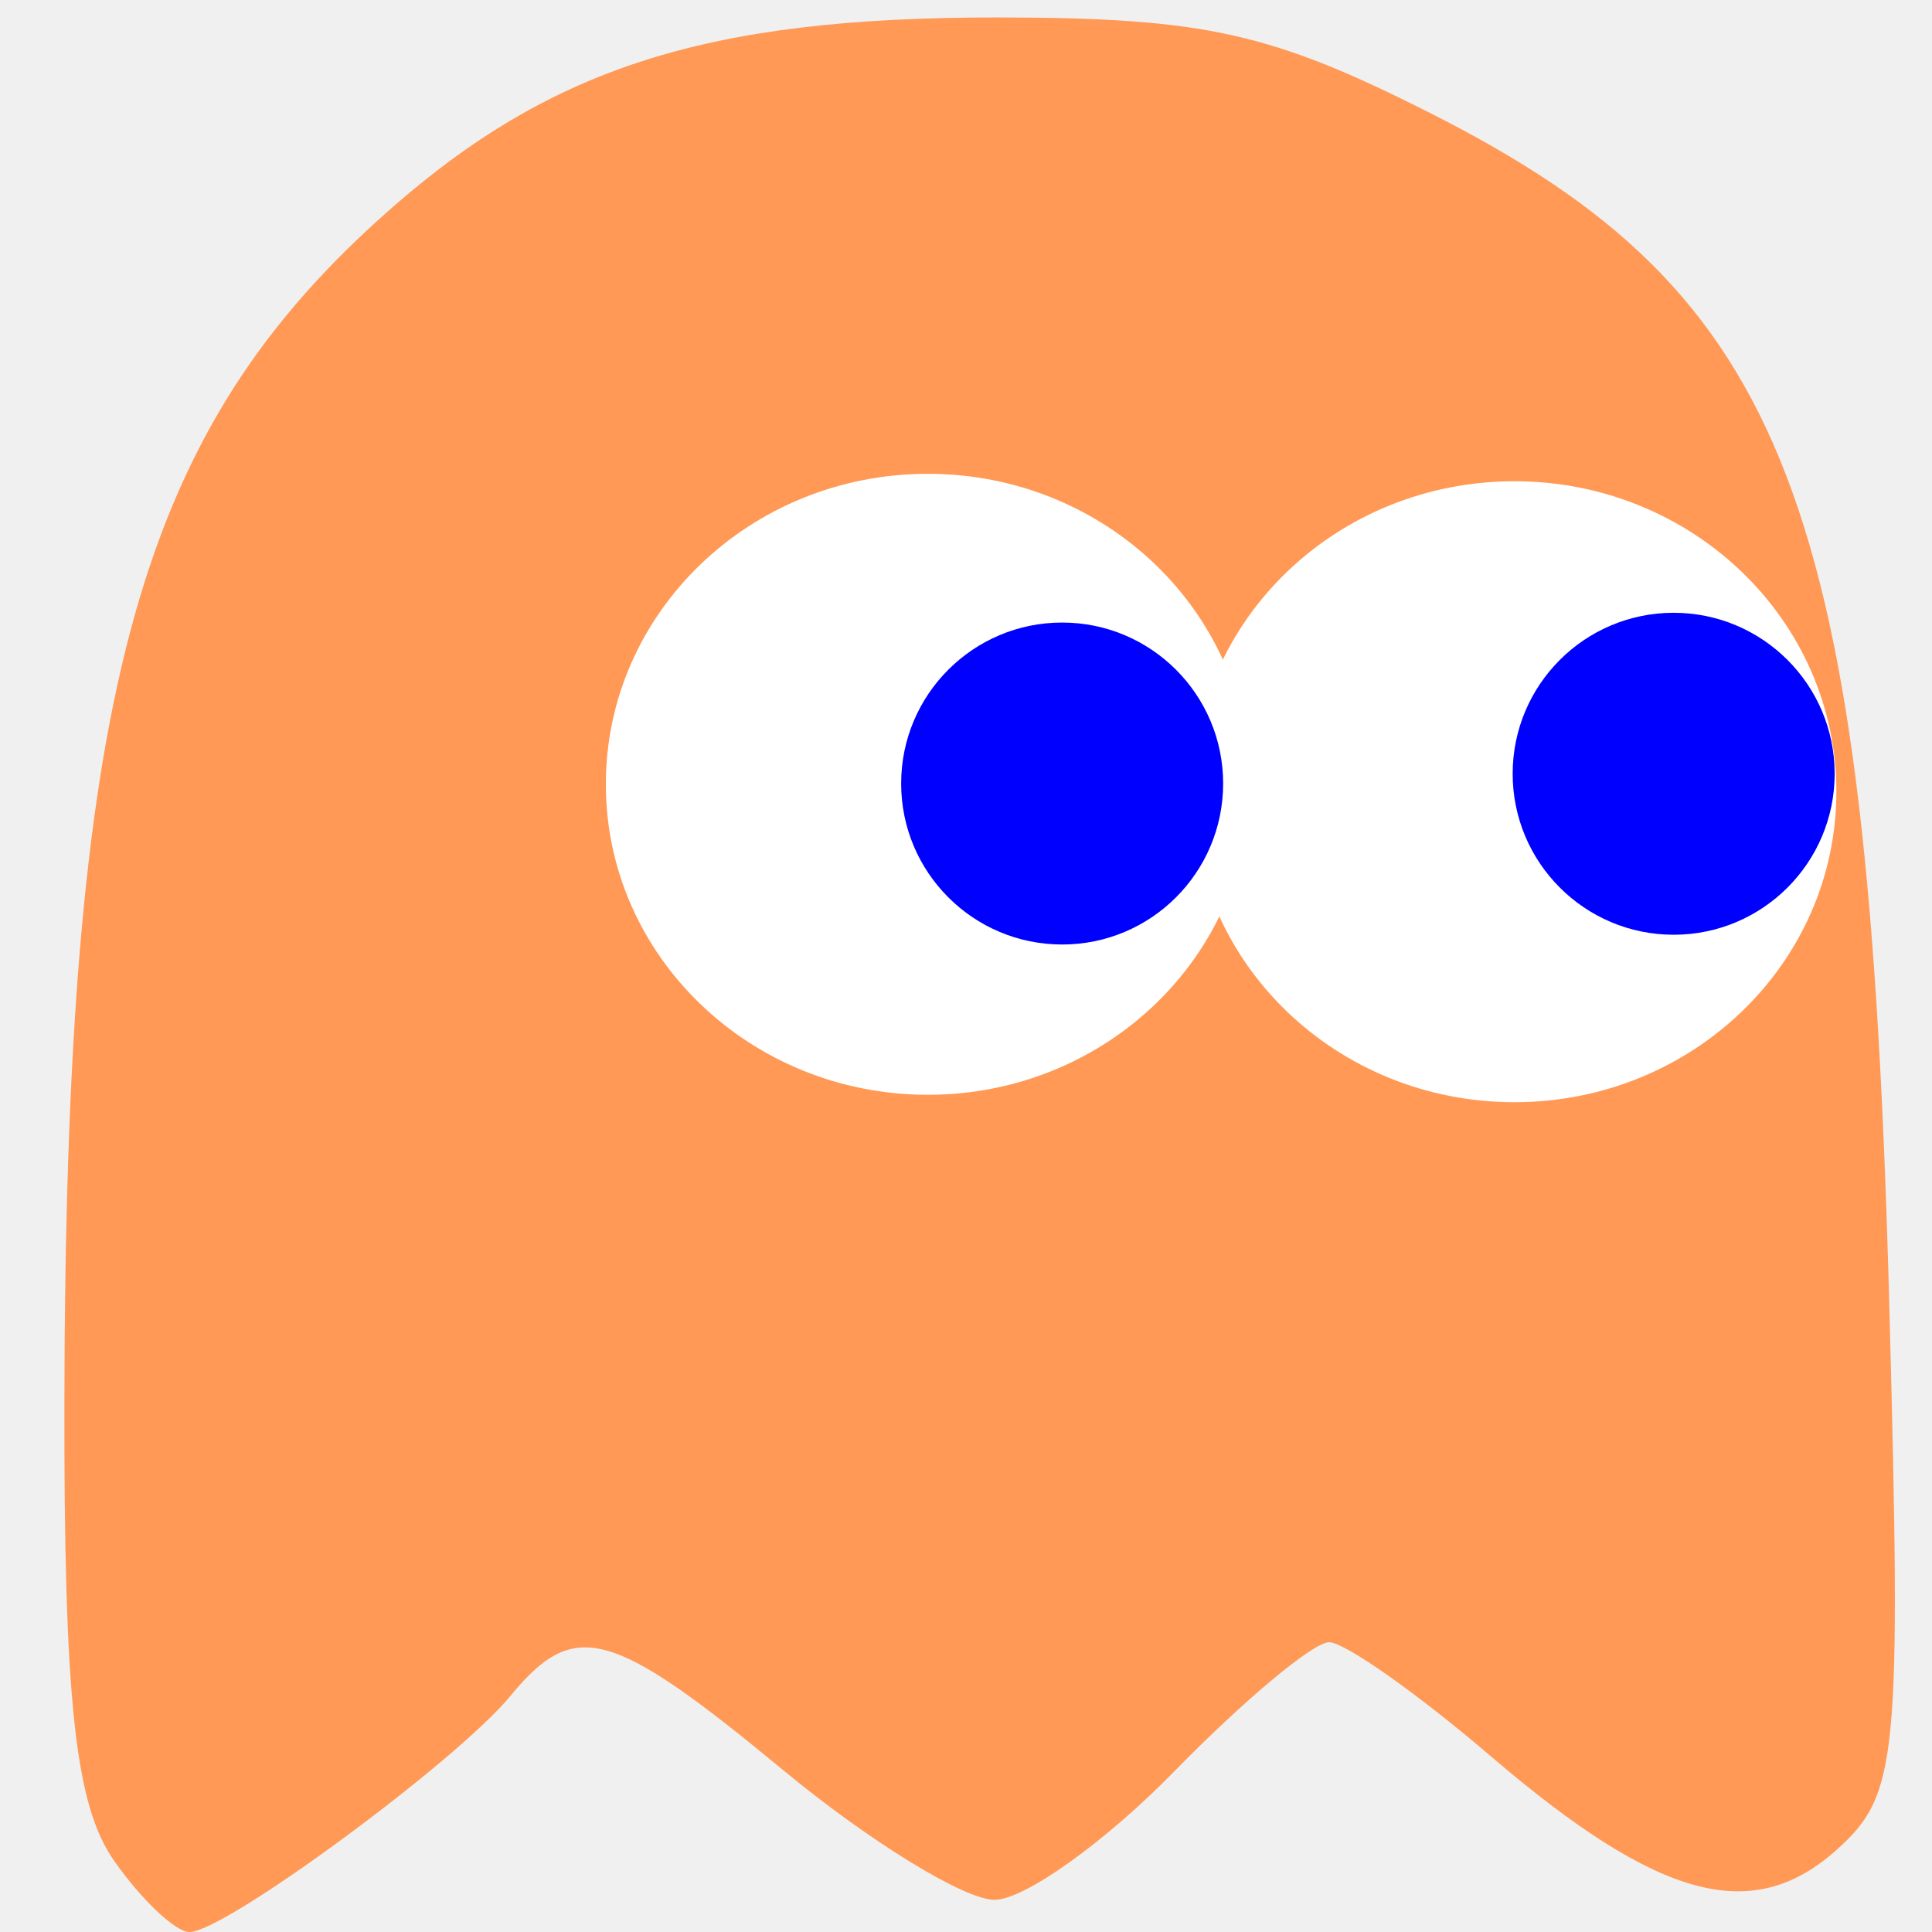
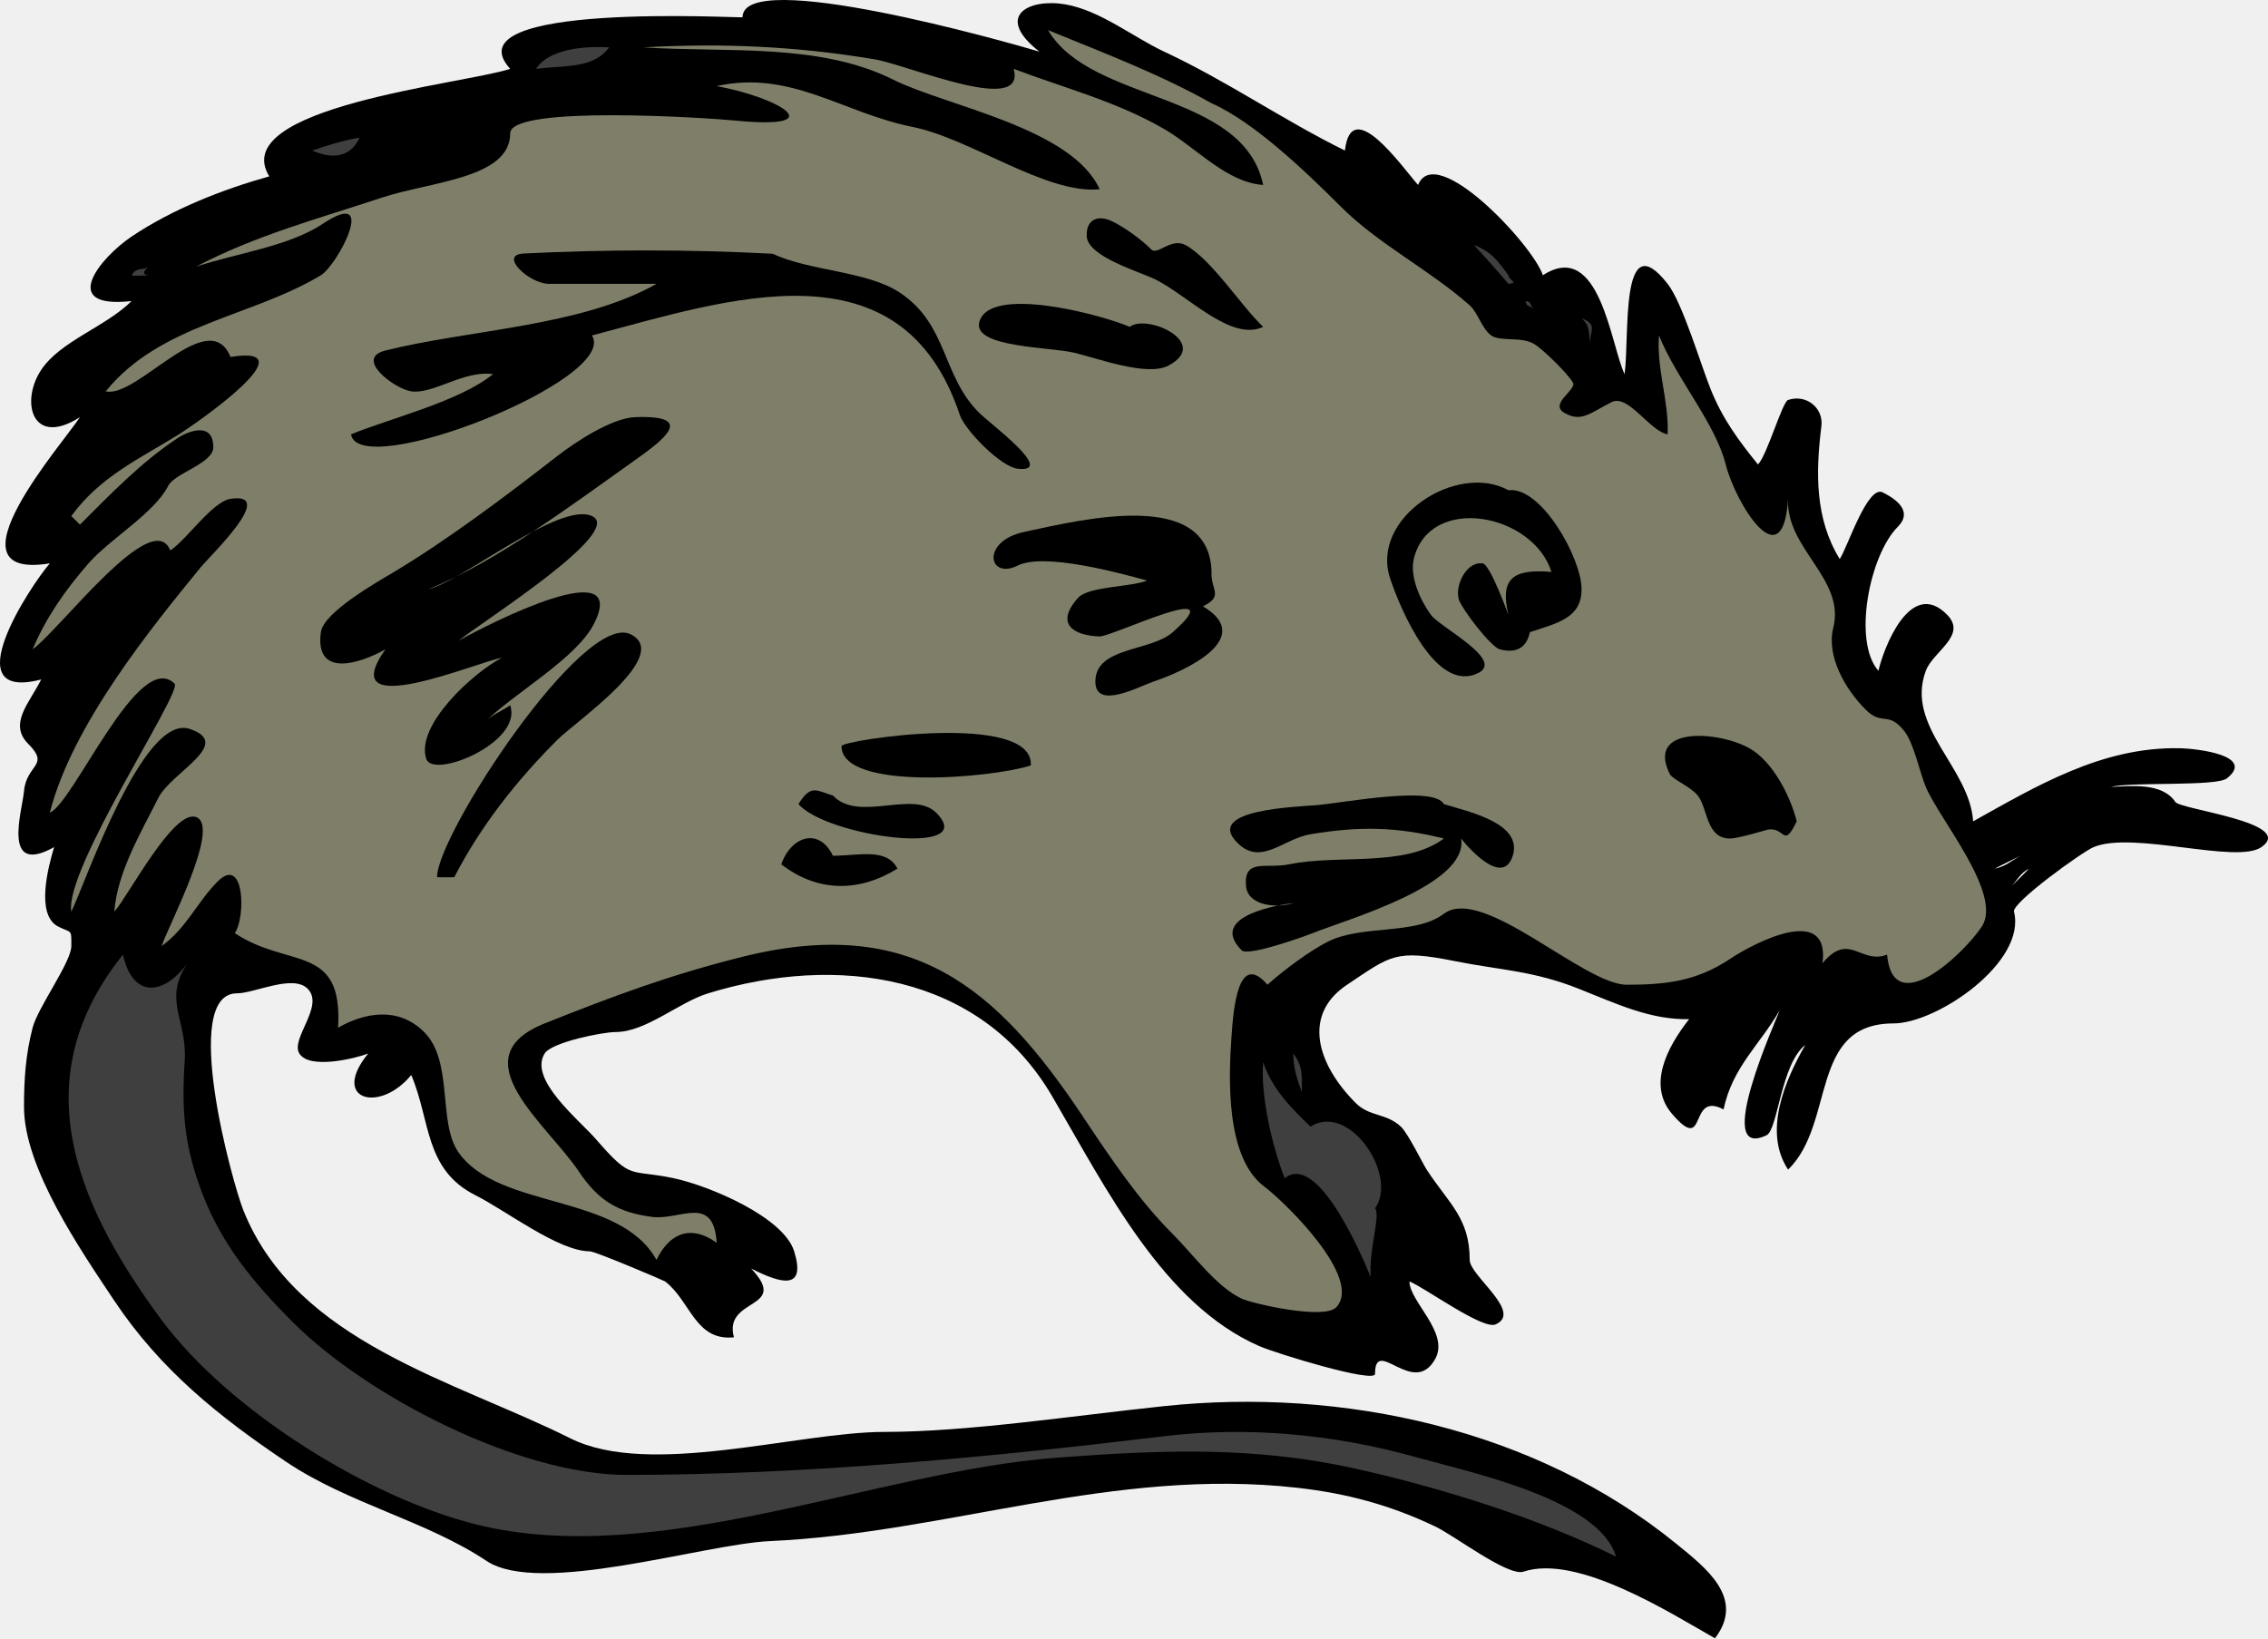
- <svg xmlns="http://www.w3.org/2000/svg" width="60" height="60" id="svg3209" version="1.1">
-   <defs id="defs3211" />
-   <g id="layer1" transform="translate(-620.1475,-462.0915)">
-     <g id="g3048" transform="translate(169.6996,-110.9135)">
-       <path style="fill:#ff9955" d="m 453.985,630.783 c -1.203,-1.717 -1.552,-4.958 -1.537,-14.25 0.036,-21.779 2.19,-29.871 9.777,-36.725 5.183,-4.683 10.07,-6.272 19.247,-6.261 6.373,0.008 8.457,0.471 13.422,2.984 11.102,5.619 13.563,12.025 14.228,37.027 0.374,14.076 0.27,15.17 -1.607,16.869 -2.626,2.377 -5.537,1.597 -10.773,-2.884 -2.273,-1.945 -4.532,-3.537 -5.02,-3.537 -0.488,0 -2.646,1.8 -4.794,4 -2.148,2.2 -4.666,4 -5.594,4 -0.928,0 -3.866,-1.8 -6.529,-4 -5.383,-4.448 -6.509,-4.757 -8.505,-2.333 -1.68,2.041 -8.873,7.333 -9.966,7.333 -0.436,0 -1.494,-1 -2.35,-2.223 z m 28.759,-24.895 c 1.201,-0.614 2.9,-2.016 3.775,-3.114 1.576,-1.979 1.613,-1.974 4.164,0.576 3.54,3.54 7.202,4.284 11.351,2.306 3.998,-1.907 4.676,-5.329 1.155,-5.832 -2.471,-0.352 -3.684,-3.59 -1.584,-4.227 4.844,-1.467 4.924,-1.538 3.905,-3.441 -1.366,-2.552 -6.469,-4.522 -9.648,-3.725 -1.433,0.36 -3.733,1.782 -5.112,3.16 l -2.506,2.506 -2.323,-2.506 c -4.549,-4.909 -12.115,-4.152 -15.04,1.504 -1.776,3.434 -1.79,5.672 -0.057,8.799 2.447,4.415 7.672,6.165 11.92,3.993 z m -0.936,-7.335 c -0.775,-2.021 0.378,-3.548 2.679,-3.548 1.404,0 1.941,0.692 1.941,2.5 0,1.846 -0.531,2.5 -2.031,2.5 -1.117,0 -2.282,-0.653 -2.589,-1.452 z" id="Blinky">
-         </path>
-       <path transform="matrix(1.12,0,0,1.018868,-61.32166,-12.3137)" d="m 507.857,598.612 c 0,5.227 -3.997,9.464 -8.929,9.464 -4.931,0 -8.929,-4.237 -8.929,-9.464 0,-5.227 3.997,-9.464 8.929,-9.464 4.931,0 8.929,4.237 8.929,9.464 z" id="path3004" style="fill:#ffffff;fill-opacity:1" />
-       <path transform="matrix(1.12,0,0,1.018868,-79.53593,-12.54456)" d="m 507.857,598.612 c 0,5.227 -3.997,9.464 -8.929,9.464 -4.931,0 -8.929,-4.237 -8.929,-9.464 0,-5.227 3.997,-9.464 8.929,-9.464 4.931,0 8.929,4.237 8.929,9.464 z" id="path3004-1" style="fill:#ffffff;fill-opacity:1" />
-       <path transform="matrix(1.75991,0,0,1.68502,-365.3443,-410.6997)" d="m 485.126,598.235 c 0,1.639 -1.272,2.967 -2.841,2.967 -1.569,0 -2.841,-1.329 -2.841,-2.967 0,-1.639 1.272,-2.967 2.841,-2.967 1.569,0 2.841,1.329 2.841,2.967 z" id="path3026" style="fill:#0000ff;fill-opacity:1" />
-       <path transform="matrix(1.75991,0,0,1.68502,-346.3532,-411.003)" d="m 485.126,598.235 c 0,1.639 -1.272,2.967 -2.841,2.967 -1.569,0 -2.841,-1.329 -2.841,-2.967 0,-1.639 1.272,-2.967 2.841,-2.967 1.569,0 2.841,1.329 2.841,2.967 z" id="path3026-7" style="fill:#0000ff;fill-opacity:1" />
-     </g>
-   </g>
+ <svg xmlns="http://www.w3.org/2000/svg" height="300.854" id="Layer_1" space="preserve" style="overflow:visible;enable-background:new 0 0 416.412 300.854;" version="1.1" viewBox="0 0 416.412 300.854" width="416.412">
+   <defs id="defs54" />
+   <path d="M246.933,27.648c1.164-10.403,10.517,3.042,13.432,6.317  c3.253-8.05,21.168,11.128,22.907,16.582c10.477-6.789,12.478,12.973,15.011,18.161c0.942-7.032-0.896-27.818,7.9-16.582  c2.718,3.471,5.997,14.592,7.899,19.345c2.161,5.396,5.1,9.406,8.689,13.818c1.671-1.672,4.446-11.482,5.53-11.844  c3.398-1.134,6.521,1.543,6.115,4.796c-1.062,8.497-1.198,17.011,3.364,24.42c1.437-2.137,5.092-13.646,7.9-12.24  c2.745,1.373,5.478,3.604,2.766,6.317c-5.231,5.235-8.318,21.101-3.555,26.453c0.83-3.837,5.814-17.297,12.64-10.265  c3.681,3.792-2.627,6.701-3.949,10.265c-3.811,10.27,8.057,17.721,8.689,27.636c11.581-6.444,23.637-13.72,37.918-13.423  c3.373,0.07,13.914,1.36,8.69,5.527c-1.943,1.551-17.617,0.603-21.33,1.579c3.557-0.14,9.416-0.89,11.851,2.763  c0.931,1.397,22.244,3.795,15.799,8.291c-4.562,3.182-23.579-3.039-30.809,0c-2.171,0.913-15.019,10.229-14.615,11.845  c2.329,9.324-14.172,20.53-22.12,20.53c-15.57,0-10.605,18.353-19.354,26.846c-4.669-7.019-0.48-16.55,3.16-22.898  c-4.501,3.537-5.039,15.589-7.109,16.582c-10.077,4.835,1.907-21.378,2.37-22.899c-3.535,6.207-8.648,10.376-10.271,18.162  c-6.566-3.476-2.865,8.519-9.479,0.789c-4.431-5.178-1.041-12.018,3.159-17.371c-6.979,0.181-13.268-2.778-20.144-5.527  c-8.456-3.382-14.356-3.424-22.91-5.132c-10.963-2.188-11.676-1.034-19.749,4.343c-8.37,5.574-5.397,14.736,1.58,21.714  c2.572,2.572,5.563,1.804,8.295,4.344c1.31,1.218,4.003,6.765,4.739,7.895c4.107,6.3,7.899,8.891,7.899,16.583  c0,2.915,9.843,9.637,4.739,11.844c-2.348,1.016-12.861-6.686-15.799-7.896c-0.026,3.669,7.389,9.401,4.74,14.212  c-3.98,7.23-11.061-4.299-11.061,2.764c0,1.799-18.115-3.718-21.329-5.132c-17.508-7.706-27.92-28.662-37.92-45.798  c-13.242-22.691-39.652-26.185-63.199-18.951c-5.387,1.654-11.427,7.107-16.984,7.107c-2.344,0-11.741,1.863-13.036,3.948  c-2.976,4.792,6.352,12.176,9.48,15.792c6.634,7.669,6.021,5.361,14.22,7.106c6.588,1.402,20.189,7.15,22.12,13.424  c2.213,7.193-2.328,5.992-7.899,3.158c7.22,7.651-5.168,5.2-3.16,12.634c-7.14,0.723-7.936-6.656-12.641-10.265  c-0.195-0.149-12.799-5.527-13.825-5.527c-5.735,0-15.489-7.546-20.934-10.266c-9.493-4.741-8.255-13.751-11.85-22.109  c-5.839,7.114-14.888,4.57-7.9-3.947c-2.279,0.883-10.791,2.995-12.64,0c-1.672-2.707,4.598-8.654,1.58-11.845  c-2.673-2.825-9.794,0.789-13.034,0.789c-10.435,0-0.877,34.724,1.185,39.876c9.702,24.24,38.894,31.274,60.039,41.851  c14.53,7.267,41.744-1.186,57.67-1.186c15.253,0,34.473-2.96,51.349-4.737c32.791-3.453,68.189,4.244,94.008,25.268  c5.442,4.432,12.755,10.011,7.111,17.371c-7.979-4.519-25.228-15.546-35.154-12.239c-2.814,0.938-12.596-6.571-16.195-8.291  c-8.309-3.971-16.292-6.087-25.281-7.106c-33.74-3.827-64.252,8.305-96.897,9.787c-12.199,0.554-42.261,10.137-52.014,3.638  c-11.069-7.377-25.381-10.537-36.734-18.162c-12.403-8.33-23.175-16.975-31.6-29.61c-6.192-9.287-16.589-24.393-16.589-35.582  c0-5.084,0.296-9.591,1.58-14.558c0.977-3.778,7.1-12.021,7.11-15.005c0.011-3.218,0.07-2.333-2.371-3.552  c-4.245-2.121-1.872-10.998-0.79-14.608c-9.706,5.397-5.851-6.676-5.529-10.265c0.447-4.998,4.833-4.643,0.79-8.686  c-3.692-3.692,0.201-7.507,2.37-11.844c-16.131,4.217-2.004-17.167,1.58-21.319c-19.903,3.25,2.604-22.26,5.53-26.847  c-8.788,5.626-10.999-2.839-7.11-8.686c3.53-5.307,11.829-7.89,16.589-12.634c-13.658,1.521-5.637-8.062,0-11.844  c7.508-5.037,16.638-8.631,25.28-11.055c-7.839-12.734,35.64-16.939,44.239-19.741C82.292,0.188,136.335,3.377,136.335,3.17  c0-9.261,48.579,4.543,54.509,6.317c-8.42-6.583-1.897-9.831,4.74-8.686c6.444,1.112,12.42,6,18.169,8.686  C225.313,14.889,235.474,21.991,246.933,27.648" id="path3" style="fill-rule:evenodd;clip-rule:evenodd;" />
+   <path d="M222.444,18.962c7.8,3.422,17.453,12.703,23.698,18.951  c6.979,6.981,16.25,11.561,23.7,18.162c1.502,1.331,2.258,4.334,3.95,5.527c1.703,1.201,5.564,0.142,7.9,1.579  c1.72,1.058,6.212,5.476,7.109,7.106c0.711,1.291-4.432,3.867-1.579,5.528c3.143,1.83,4.795-0.029,8.689-1.974  c3.043-1.52,6.946,5.311,10.27,5.922c0.262-6.196-2.065-11.949-1.581-18.161c3.043,7.715,10.346,16.113,12.246,23.688  c1.772,7.068,10.492,21.354,11.454,6.316c-0.452,9.156,10.549,14.68,8.296,23.689c-1.304,5.208,2.21,11.288,5.926,15.002  c3.08,3.081,4.104,0.179,7.107,3.948c1.756,2.204,2.829,7.572,3.952,10.265c2.47,5.923,14.216,19.742,10.269,25.663  c-3.438,5.16-16.297,17.221-17.38,5.132c-4.813,1.893-6.938-4.346-11.851,1.58c1.428-10.976-12.428-3.826-16.984-0.79  c-6.222,4.146-11.889,4.737-18.959,4.737c-7.896,0-26.469-18.353-33.574-13.028c-5.313,3.981-14.942,1.941-21.271,5.103  c-3.136,1.566-8.034,5.132-11.118,7.926c-5.453-6.322-6.258,4.626-6.6,9.419c-0.557,7.786-1.091,22.325,6.006,27.645  c3.874,2.903,18.155,16.861,13.232,22.158c-2.204,2.371-15.376-0.653-17.38-1.58c-4.589-2.122-8.918-8.122-12.64-11.844  c-6.316-6.316-11.312-13.804-16.589-21.714c-15.765-23.63-31.366-36.976-62.468-29.202c-13.16,3.29-23.566,7.143-36.281,12.226  c-15.825,6.326,0.495,18.509,6.319,27.241c3.624,5.433,7.358,7.498,13.43,8.291c5.111,0.667,11.261-4.252,11.849,4.737  c-5.101-3.602-8.869-1.391-11.059,3.158c-6.799-12.311-28.946-9.188-36.339-19.74c-3.882-5.54-0.875-16.671-6.32-22.108  c-4.775-4.769-11.007-3.541-15.8-0.789c0.936-15.529-9.121-10.801-18.96-17.372c2.054-3.023,1.771-14.404-3.16-9.476  c-3.73,3.727-5.697,8.544-10.27,11.843c1.101-3.472,10.958-22.037,6.32-23.687c-4.169-1.483-12.494,14.604-15.01,17.372  c0.514-7.195,4.878-14.491,8.076-20.881c2.36-4.717,13.928-9.953,5.75-12.678C26.266,131,15.816,161.809,13.097,167.41  c-1.359-7.706,20.435-40.376,18.96-41.85c-6.571-6.567-18.455,21.795-22.91,23.688c4.089-16.134,18.721-34.078,27.65-45.008  c1.885-2.308,14.145-13.957,5.53-12.634c-3.352,0.515-7.975,7.441-11.06,9.476c-3.285-8.165-20.216,14.507-25.28,18.161  c2.518-5.931,5.987-10.874,10.27-15.792c3.848-4.418,12.137-9.263,14.615-14.213c1.185-2.368,8.294-4.127,8.294-7.106  c0-4.563-4.243-3.226-6.714-1.58c-6.586,4.388-12.176,10.196-17.775,15.792c-0.527-0.526-1.053-1.053-1.58-1.58  c5.333-7.323,12.714-10.606,19.75-15.002c3.055-1.909,24.264-16.592,9.479-14.213c-3.997-9.75-17.162,7.677-22.91,6.317  c9.976-12.333,26.764-13.652,39.5-21.32c3.042-1.831,10.714-16.352,0.395-9.475c-6.29,4.192-15.84,5.409-23.305,7.896  c10.9-5.748,22.375-8.771,33.97-12.634c8.989-2.995,23.7-3.524,23.7-11.844c0-5.262,36.516-2.821,41.08-2.369  c18.048,1.79,8.805-4.063-3.161-6.317c13.667-2.994,23.083,4.931,35.945,7.502c10.629,2.124,24.59,12.43,34.364,11.449  c-5.136-11.316-28.075-15.219-37.919-20.135c-13.652-6.818-30.749-4.918-45.819-5.923c14.548-0.808,28.018-0.202,42.396,2.194  c6.169,1.028,27.974,10.475,25.544,1.754c9.371,3.544,18.959,6.006,27.649,11.055c5.907,3.432,11.433,9.807,18.169,10.265  c-3.65-17.351-31.551-14.945-39.498-28.426C202.494,9.649,212.995,13.641,222.444,18.962" id="path5" style="fill-rule:evenodd;clip-rule:evenodd;fill:#7F7F69;" />
+   <path d="M111.846,8.697c-2.916,4.007-8.366,3.273-13.43,3.948  C100.704,9.077,106.929,8.415,111.846,8.697" id="path7" style="fill-rule:evenodd;clip-rule:evenodd;fill:#3F3F3F;" />
+   <path d="M66.026,25.279c-1.597,3.485-4.799,4.09-8.69,2.369  C60.171,26.67,63.136,25.741,66.026,25.279" id="path9" style="fill-rule:evenodd;clip-rule:evenodd;fill:#3F3F3F;" />
+   <path d="M231.923,60.022c-5.847,2.783-13.774-5.699-19.749-8.685  c-2.84-1.42-12.394-4.146-12.639-7.896c-0.199-3.054,1.982-4.142,4.739-2.764c2.408,1.203,5.292,3.315,7.11,5.133  c1.146,1.146,3.673-2.257,6.321-0.79C222.463,47.655,227.957,56.286,231.923,60.022" id="path11" style="fill-rule:evenodd;clip-rule:evenodd;" />
+   <path d="M141.865,46.599c6.821,3.202,17.379,3.157,23.349,7.136  c8.872,5.913,7.64,15.155,14.571,22.08c2.012,2.011,14.22,11.019,7.109,10.265c-3.197-0.339-9.764-7.169-10.665-9.871  c-10.716-32.147-42.437-21.249-67.544-14.607c5.079,8.04-42.735,26.909-44.239,18.161c7.229-2.968,19.931-6.042,26.069-11.055  c-5.295-0.777-10.995,3.743-15.009,3.159c-3.034-0.441-10.57-6.044-4.74-7.501c15.534-3.881,35.833-4.372,49.769-12.239  c-6.583,0-13.167,0-19.75,0c-3.589,0-9.333-5.337-4.655-5.571C111.467,45.789,126.529,45.792,141.865,46.599" id="path13" style="fill-rule:evenodd;clip-rule:evenodd;" />
+   <path d="M276.952,50.547c-0.017,0.851,2.053,1.396,0,1.58  c-2.056-2.418-4.154-4.779-6.319-7.107C273.794,46.155,275.063,48.003,276.952,50.547" id="path15" style="fill-rule:evenodd;clip-rule:evenodd;fill:#3F3F3F;" />
+   <path d="M27.316,48.968c-0.955,0.775-1.334,1.458,0,1.579  c-0.962-0.02-2.229,0.23-3.16,0C25.153,48.89,26.377,49.73,27.316,48.968" id="path17" style="fill-rule:evenodd;clip-rule:evenodd;fill:#3F3F3F;" />
+   <path d="M281.693,56.864c-1.044-1.043-1.377-0.336-1.581-1.579  C281.359,55.486,280.649,55.82,281.693,56.864" id="path19" style="fill-rule:evenodd;clip-rule:evenodd;fill:#3F3F3F;" />
+   <path d="M207.435,60.022c3.13-2.461,14.949,2.908,7.11,7.107  c-3.921,2.1-13.018-1.344-17.381-2.369c-4.438-1.042-18.437-0.957-17.38-5.527C181.389,52.291,201.846,57.647,207.435,60.022" id="path21" style="fill-rule:evenodd;clip-rule:evenodd;" />
+   <path d="M291.963,63.181c-0.344-2.031,0.12-3.19-1.58-4.738  C293.566,59.694,291.732,60.811,291.963,63.181" id="path23" style="fill-rule:evenodd;clip-rule:evenodd;fill:#3F3F3F;" />
+   <path d="M78.667,108.189c6.369-1.538,24.009-16.141,30.019-13.424  c6.193,2.8-20.361,19.522-24.489,22.899c5.869-3.295,31.421-16.225,24.884-3.159c-3.197,6.39-14.643,12.738-20.145,18.162  c1.481-1.496,3.076-2.023,4.74-3.159c2.366,6.853-14.16,13.603-15.405,9.871c-2.041-6.119,8.525-15.799,13.824-18.556  c-3.893,0.493-31.116,12.253-21.33-1.58c-4.781,2.684-13.013,5.287-11.85-3.158c0.509-3.697,10.462-9.274,13.43-11.054  c9.838-5.9,20.297-13.756,30.02-21.32c3.487-2.713,10.062-6.951,14.22-7.106c11.144-0.417,5.536,3.979,0,7.896  C105.365,92.438,91.306,103.095,78.667,108.189" id="path25" style="fill-rule:evenodd;clip-rule:evenodd;" />
+   <path d="M276.952,90.027c6.059-0.744,13.431,12.543,13.431,18.161  c0,5.257-4.241,6.18-9.479,7.896c-0.125,0.041-0.436,4.518-5.53,3.158c-1.702-0.455-6.946-7.4-7.506-9.08  c-0.833-2.5,1.298-7.1,4.346-6.711c1.405,0.179,4.787,9.62,4.738,9.475c-1.598-6.604,0.738-8.525,7.901-7.896  c-3.407-10.817-22.418-14.355-25.281-2.369c-0.777,3.256,1.248,7.673,3.162,10.265c1.708,2.313,13.538,8.239,8.689,10.66  c-7.759,3.872-14.3-11.681-16.195-17.372C251.521,95.083,267.537,84.801,276.952,90.027" id="path27" style="fill-rule:evenodd;clip-rule:evenodd;" />
+   <path d="M222.444,105.031c-0.185,3.333,2.339,4.38-1.58,6.316  c9.931,5.892-3.538,11.971-9.085,13.819c-2.582,0.86-10.665,5.304-10.665,0c0-6.448,10.142-5.459,14.22-9.081  c11.348-10.077-11.199,0.857-13.431,0.79c-4.525-0.138-8.419-2.14-3.95-7.107c1.907-2.12,9.73-1.943,12.639-3.158  c-5.02-1.386-18.898-5.162-23.699-2.763c-5.442,2.719-6.866-4.452,1.15-6.168C199.015,95.328,222.047,89.656,222.444,105.031" id="path29" style="fill-rule:evenodd;clip-rule:evenodd;" />
+   <path d="M83.406,161.093c-1.052,0.023-2.107,0-3.16,0  c-0.088-7.694,26.878-48.947,35.55-44.613c7.709,3.854-10.093,16.016-13.43,19.346C94.973,143.202,88.297,151.596,83.406,161.093" id="path31" style="fill-rule:evenodd;clip-rule:evenodd;" />
+   <path d="M189.265,140.563c-7.058,2.309-34.76,4.749-34.76-3.553  C154.505,135.914,189.881,130.547,189.265,140.563" id="path33" style="fill-rule:evenodd;clip-rule:evenodd;" />
+   <path d="M329.883,150.828c-2.549,5.294-2.118,0.735-5.53,1.58  c-0.181,0.045-5.278,1.579-6.716,1.579c-4.437,0-4.042-5.526-5.924-7.896c-1.293-1.628-4.642-2.961-5.135-3.948  c-4.411-8.818,8.836-7.968,14.615-4.738C325.405,139.758,328.697,146.057,329.883,150.828" id="path35" style="fill-rule:evenodd;clip-rule:evenodd;" />
+   <path d="M152.925,146.09c4.75,5.013,14.692-1.106,18.959,3.159  c8.18,8.174-19.998,4.46-25.28-1.58C148.912,143.858,150.025,145.266,152.925,146.09" id="path37" style="fill-rule:evenodd;clip-rule:evenodd;" />
+   <path d="M265.103,147.669c4.533,1.394,14.519,3.479,12.642,9.476  c-1.804,5.767-8.168-1.464-9.481-3.159c1.439,8.508-20.802,14.793-27.253,17.371c-1.753,0.701-11.873,4.322-13.035,3.158  c-5.646-5.649,4.284-8.014,9.479-8.685c-3.007,0.989-8.386,0.568-8.689-3.159c-0.417-5.111,3.692-3.088,7.9-3.947  c9.293-1.898,21.195,0.629,28.438-4.738c-8.721-2.179-15.59-2.272-24.488-0.79c-5.056,0.842-9.087,5.917-13.431,1.579  c-6.172-6.164,10.947-6.594,14.74-6.938C246.938,147.382,263.294,144.234,265.103,147.669" id="path39" style="fill-rule:evenodd;clip-rule:evenodd;" />
+   <path d="M152.925,157.146c4.775,0,9.856-1.522,11.85,2.369  c-7.125,4.386-14.669,4.34-21.331-0.79C145.251,153.52,150.404,151.886,152.925,157.146" id="path41" style="fill-rule:evenodd;clip-rule:evenodd;" />
+   <path d="M370.961,157.146c-1.616,0.893-2.76,1.977-4.738,2.369  C367.801,158.724,369.376,157.923,370.961,157.146" id="path43" style="fill-rule:evenodd;clip-rule:evenodd;fill:#FFFFFF;" />
+   <path d="M369.382,162.672c1.078-1.198,1.586-2.323,3.16-3.157  C371.488,160.567,370.436,161.619,369.382,162.672" id="path45" style="fill-rule:evenodd;clip-rule:evenodd;fill:#FFFFFF;" />
+   <path d="M34.427,176.886c-4.595,6.788-0.013,10.466-0.512,17.94  c-0.615,9.23-0.051,15.812,3.261,24.42c3.607,9.376,9.394,16.364,16.605,23.572c13.792,13.783,41.732,28.031,61.249,28.031  c32.821,0,67.289-3.303,98.724-7.106c14.902-1.803,30.834-0.505,46.61,3.947c9.468,2.672,33.276,7.644,36.339,18.162  c-14.328-7.115-32.258-12.692-47.927-16.174c-18.648-4.143-35.8-3.415-54.772-1.988c-33.22,2.497-73.549,20.515-106.59,12.253  c-19.776-4.944-45.402-20.907-57.728-37.521c-16.73-22.55-24.827-45.008-7.11-67.117C24.361,183.332,29.963,182.9,34.427,176.886" id="path47" style="fill-rule:evenodd;clip-rule:evenodd;fill:#3F3F3F;" />
+   <path d="M239.034,200.574c-0.914-2.387-1.585-4.559-1.581-7.106  C239.281,195.882,239.001,197.673,239.034,200.574" id="path49" style="fill-rule:evenodd;clip-rule:evenodd;fill:#3F3F3F;" />
+   <path d="M240.613,206.892c7.155-4.554,16.145,9.005,11.85,15.001  c1.076,1.322-1.212,7.711-0.789,12.635c-2.155-5.285-9.927-22.841-15.799-18.161c-2.353-5.981-4.474-15.357-3.952-21.319  C233.508,199.883,236.998,203.423,240.613,206.892" id="path51" style="fill-rule:evenodd;clip-rule:evenodd;fill:#3F3F3F;" />
</svg>
